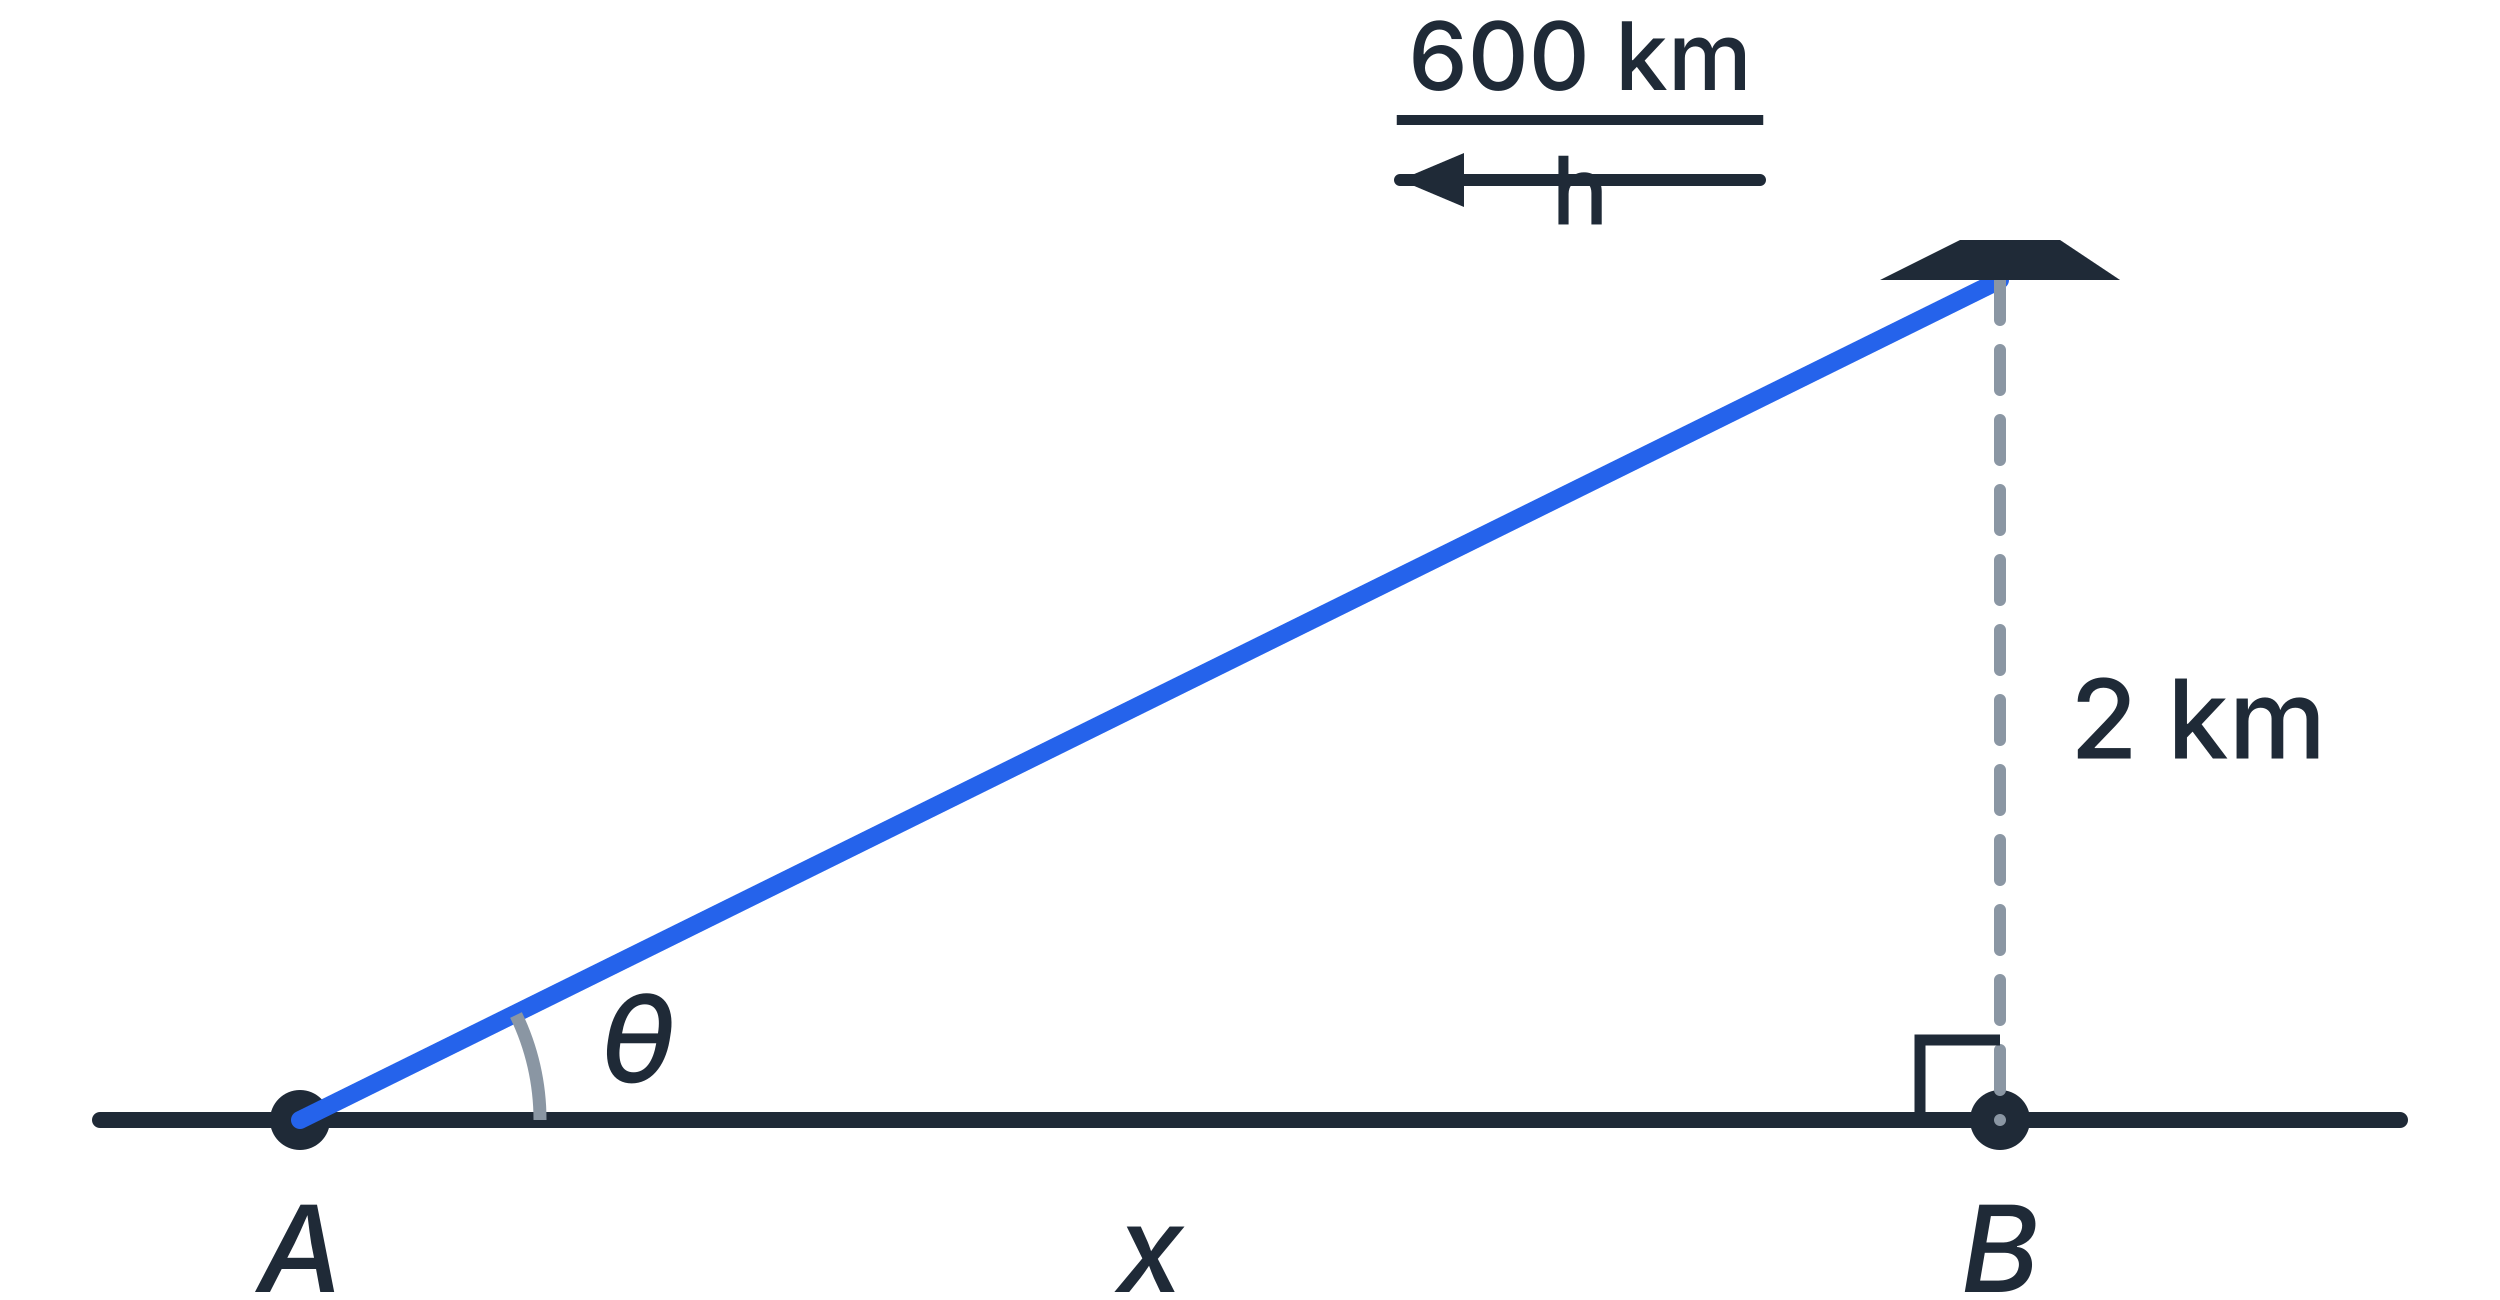
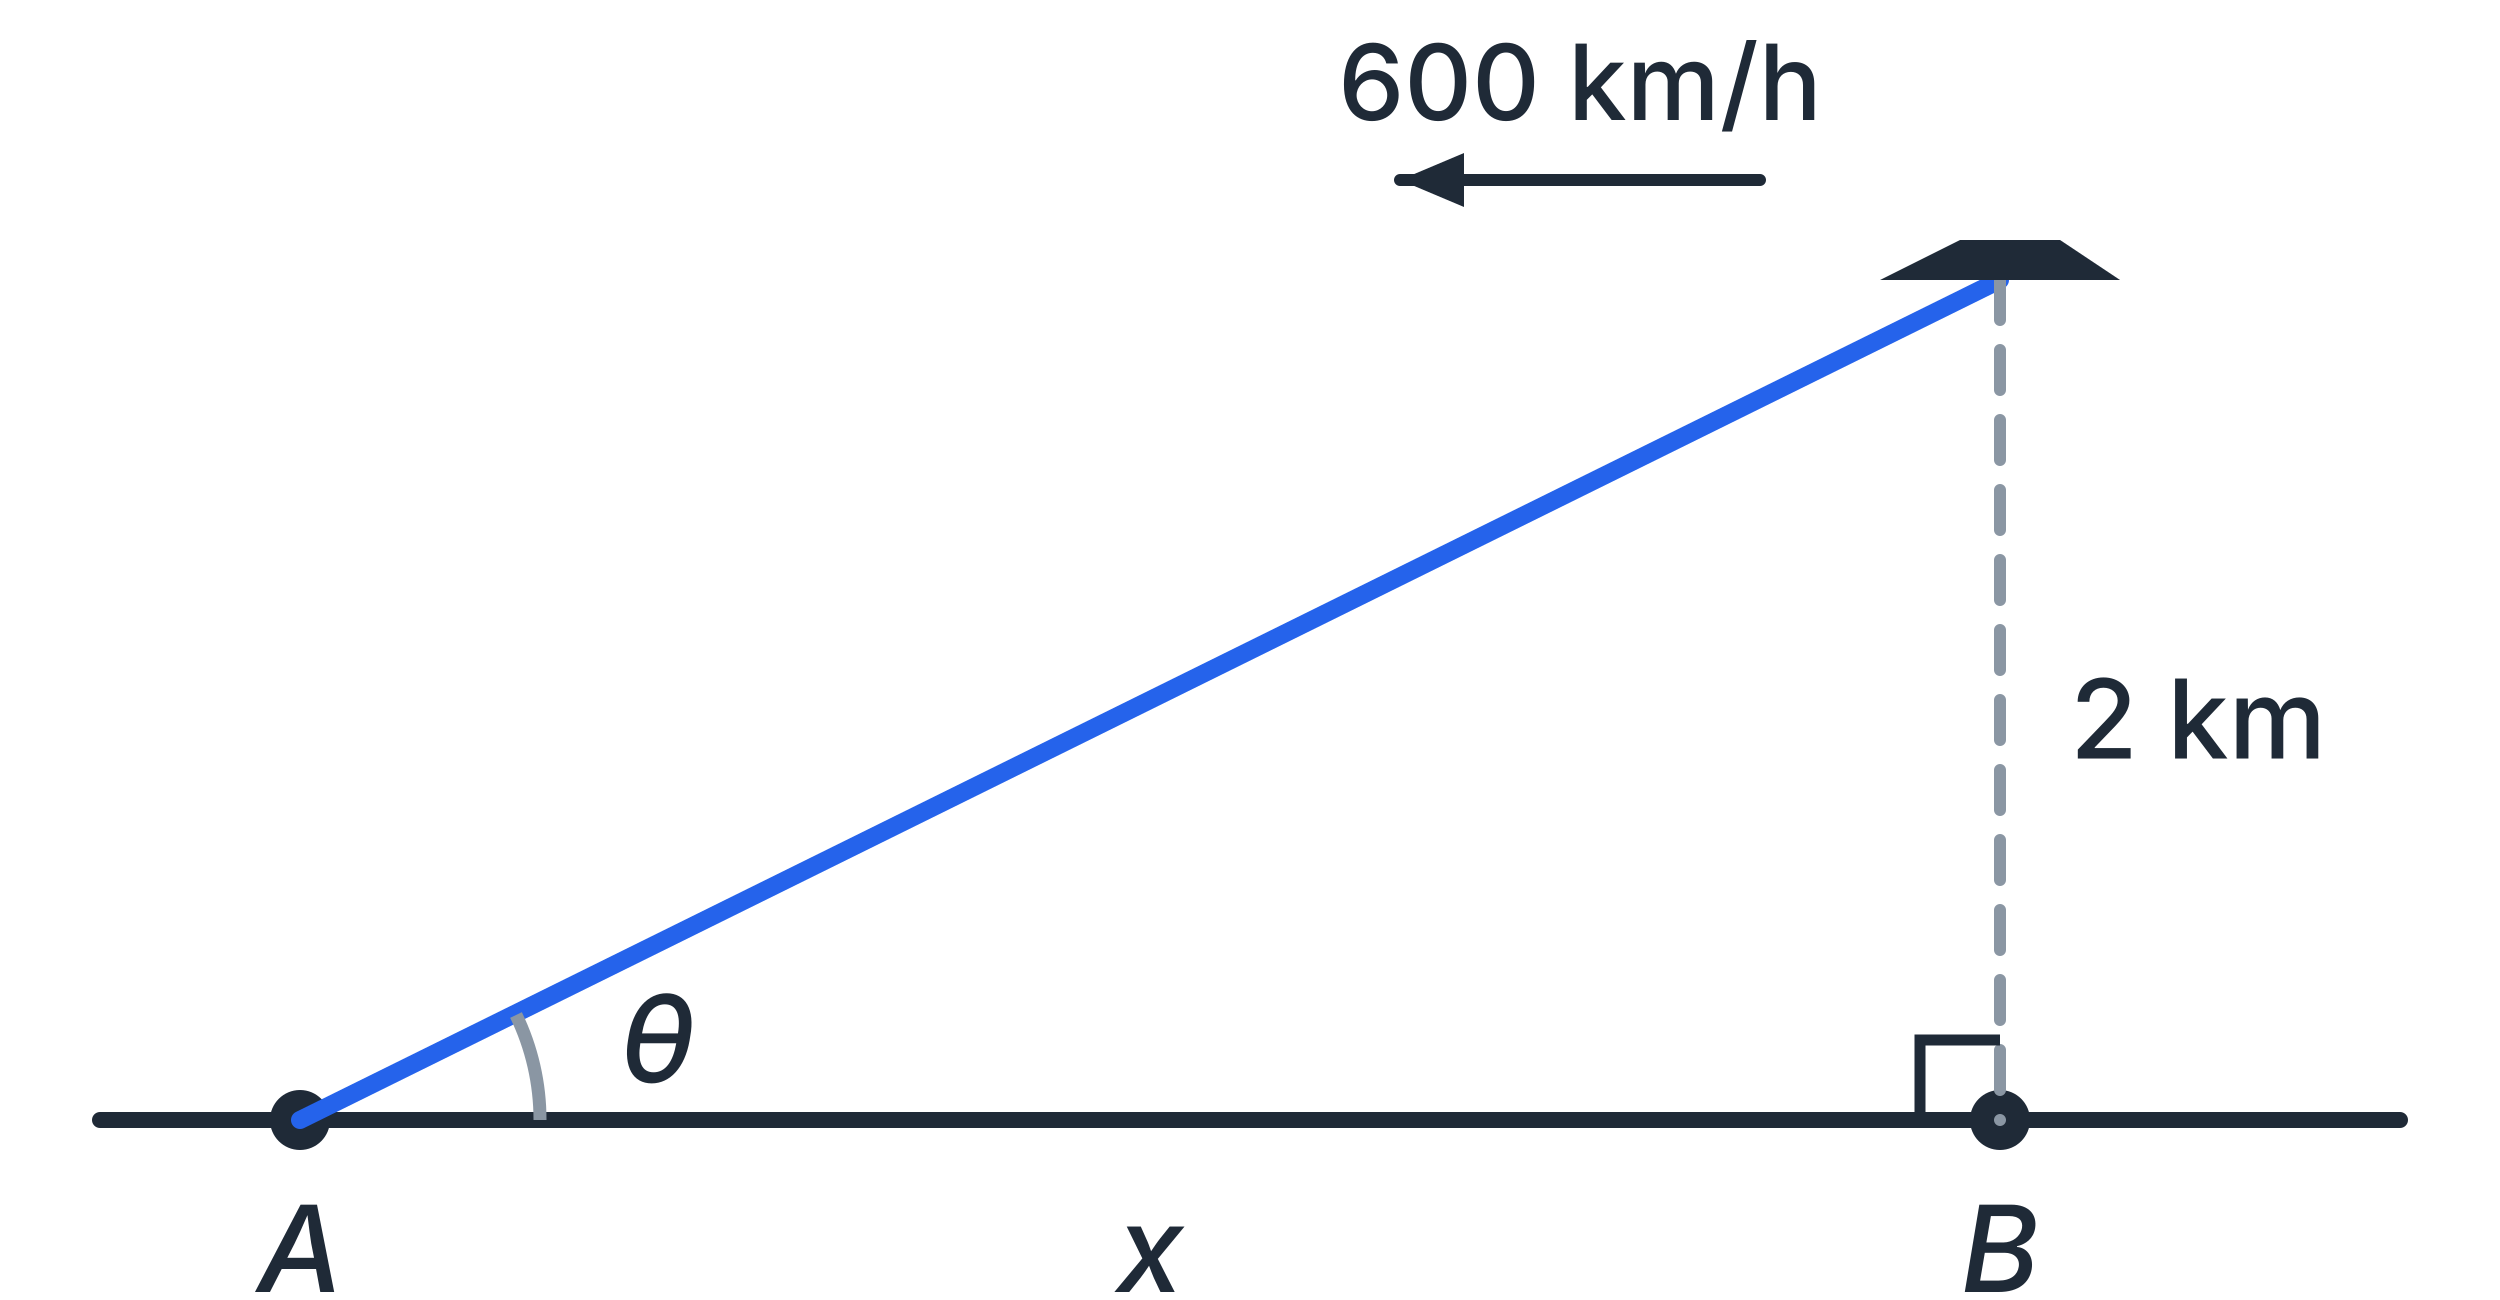
<svg xmlns="http://www.w3.org/2000/svg" viewBox="0 0 250 130" width="250" height="130" font-family="Inter, Arial, sans-serif">
  <line x1="10.0" y1="112.0" x2="240.0" y2="112.0" stroke="#1f2a37" stroke-width="1.6" stroke-linecap="round" />
  <circle cx="30.0" cy="112.0" r="3" fill="#1f2a37" />
  <text x="30" y="129.2" text-anchor="middle" font-size="12" fill="#1f2a37" font-weight="500" font-style="italic">A</text>
  <circle cx="200.0" cy="112.0" r="3" fill="#1f2a37" />
  <text x="200" y="129.2" text-anchor="middle" font-size="12" fill="#1f2a37" font-weight="500" font-style="italic">B</text>
  <line x1="30.0" y1="112.0" x2="200.0" y2="28.0" stroke="#2563eb" stroke-width="1.8" stroke-linecap="round" />
  <line x1="200.0" y1="28.0" x2="200.0" y2="112.0" stroke="#8a96a3" stroke-width="1.2" stroke-dasharray="4 3" stroke-linecap="round" />
  <path d="M192.0,112.0 L192.0,104.0 L200.0,104.0" fill="none" stroke="#1f2a37" stroke-width="1.1" />
  <path d="M188,28 l24,0 l-6,-4 l-10,0 z" fill="#1f2a37" />
  <line x1="176.0" y1="18.0" x2="140.0" y2="18.0" stroke="#1f2a37" stroke-width="1.2" stroke-linecap="round" />
  <path d="M140.0,18.0 L146.4,15.3 L146.4,20.7 z" fill="#1f2a37" />
-   <text x="158" y="9" text-anchor="middle" font-size="9.45" fill="#1f2a37" font-weight="500">600 km</text>
-   <line x1="139.675" y1="12" x2="176.325" y2="12" stroke="#1f2a37" stroke-width="1" />
-   <text x="158" y="22.45" text-anchor="middle" font-size="9.45" fill="#1f2a37" font-weight="500">h</text>
+   <text x="158.0" y="12.0" text-anchor="middle" font-size="10.5" fill="#1f2a37" font-weight="500">600 km/h</text>
  <text x="207" y="75.85" text-anchor="start" font-size="11" fill="#1f2a37" font-weight="500">2 km</text>
  <text x="115" y="129.2" text-anchor="middle" font-size="12" fill="#1f2a37" font-weight="500" font-style="italic">x</text>
  <path d="M54.0,112.0 A24,24 0 0 0 51.6,101.5" fill="none" stroke="#8a96a3" stroke-width="1.3" />
-   <text x="60" y="108.2" text-anchor="start" font-size="12" fill="#1f2a37" font-weight="500" font-style="italic">θ</text>
+   <text x="62" y="108.2" text-anchor="start" font-size="12" fill="#1f2a37" font-weight="500" font-style="italic">θ</text>
</svg>
